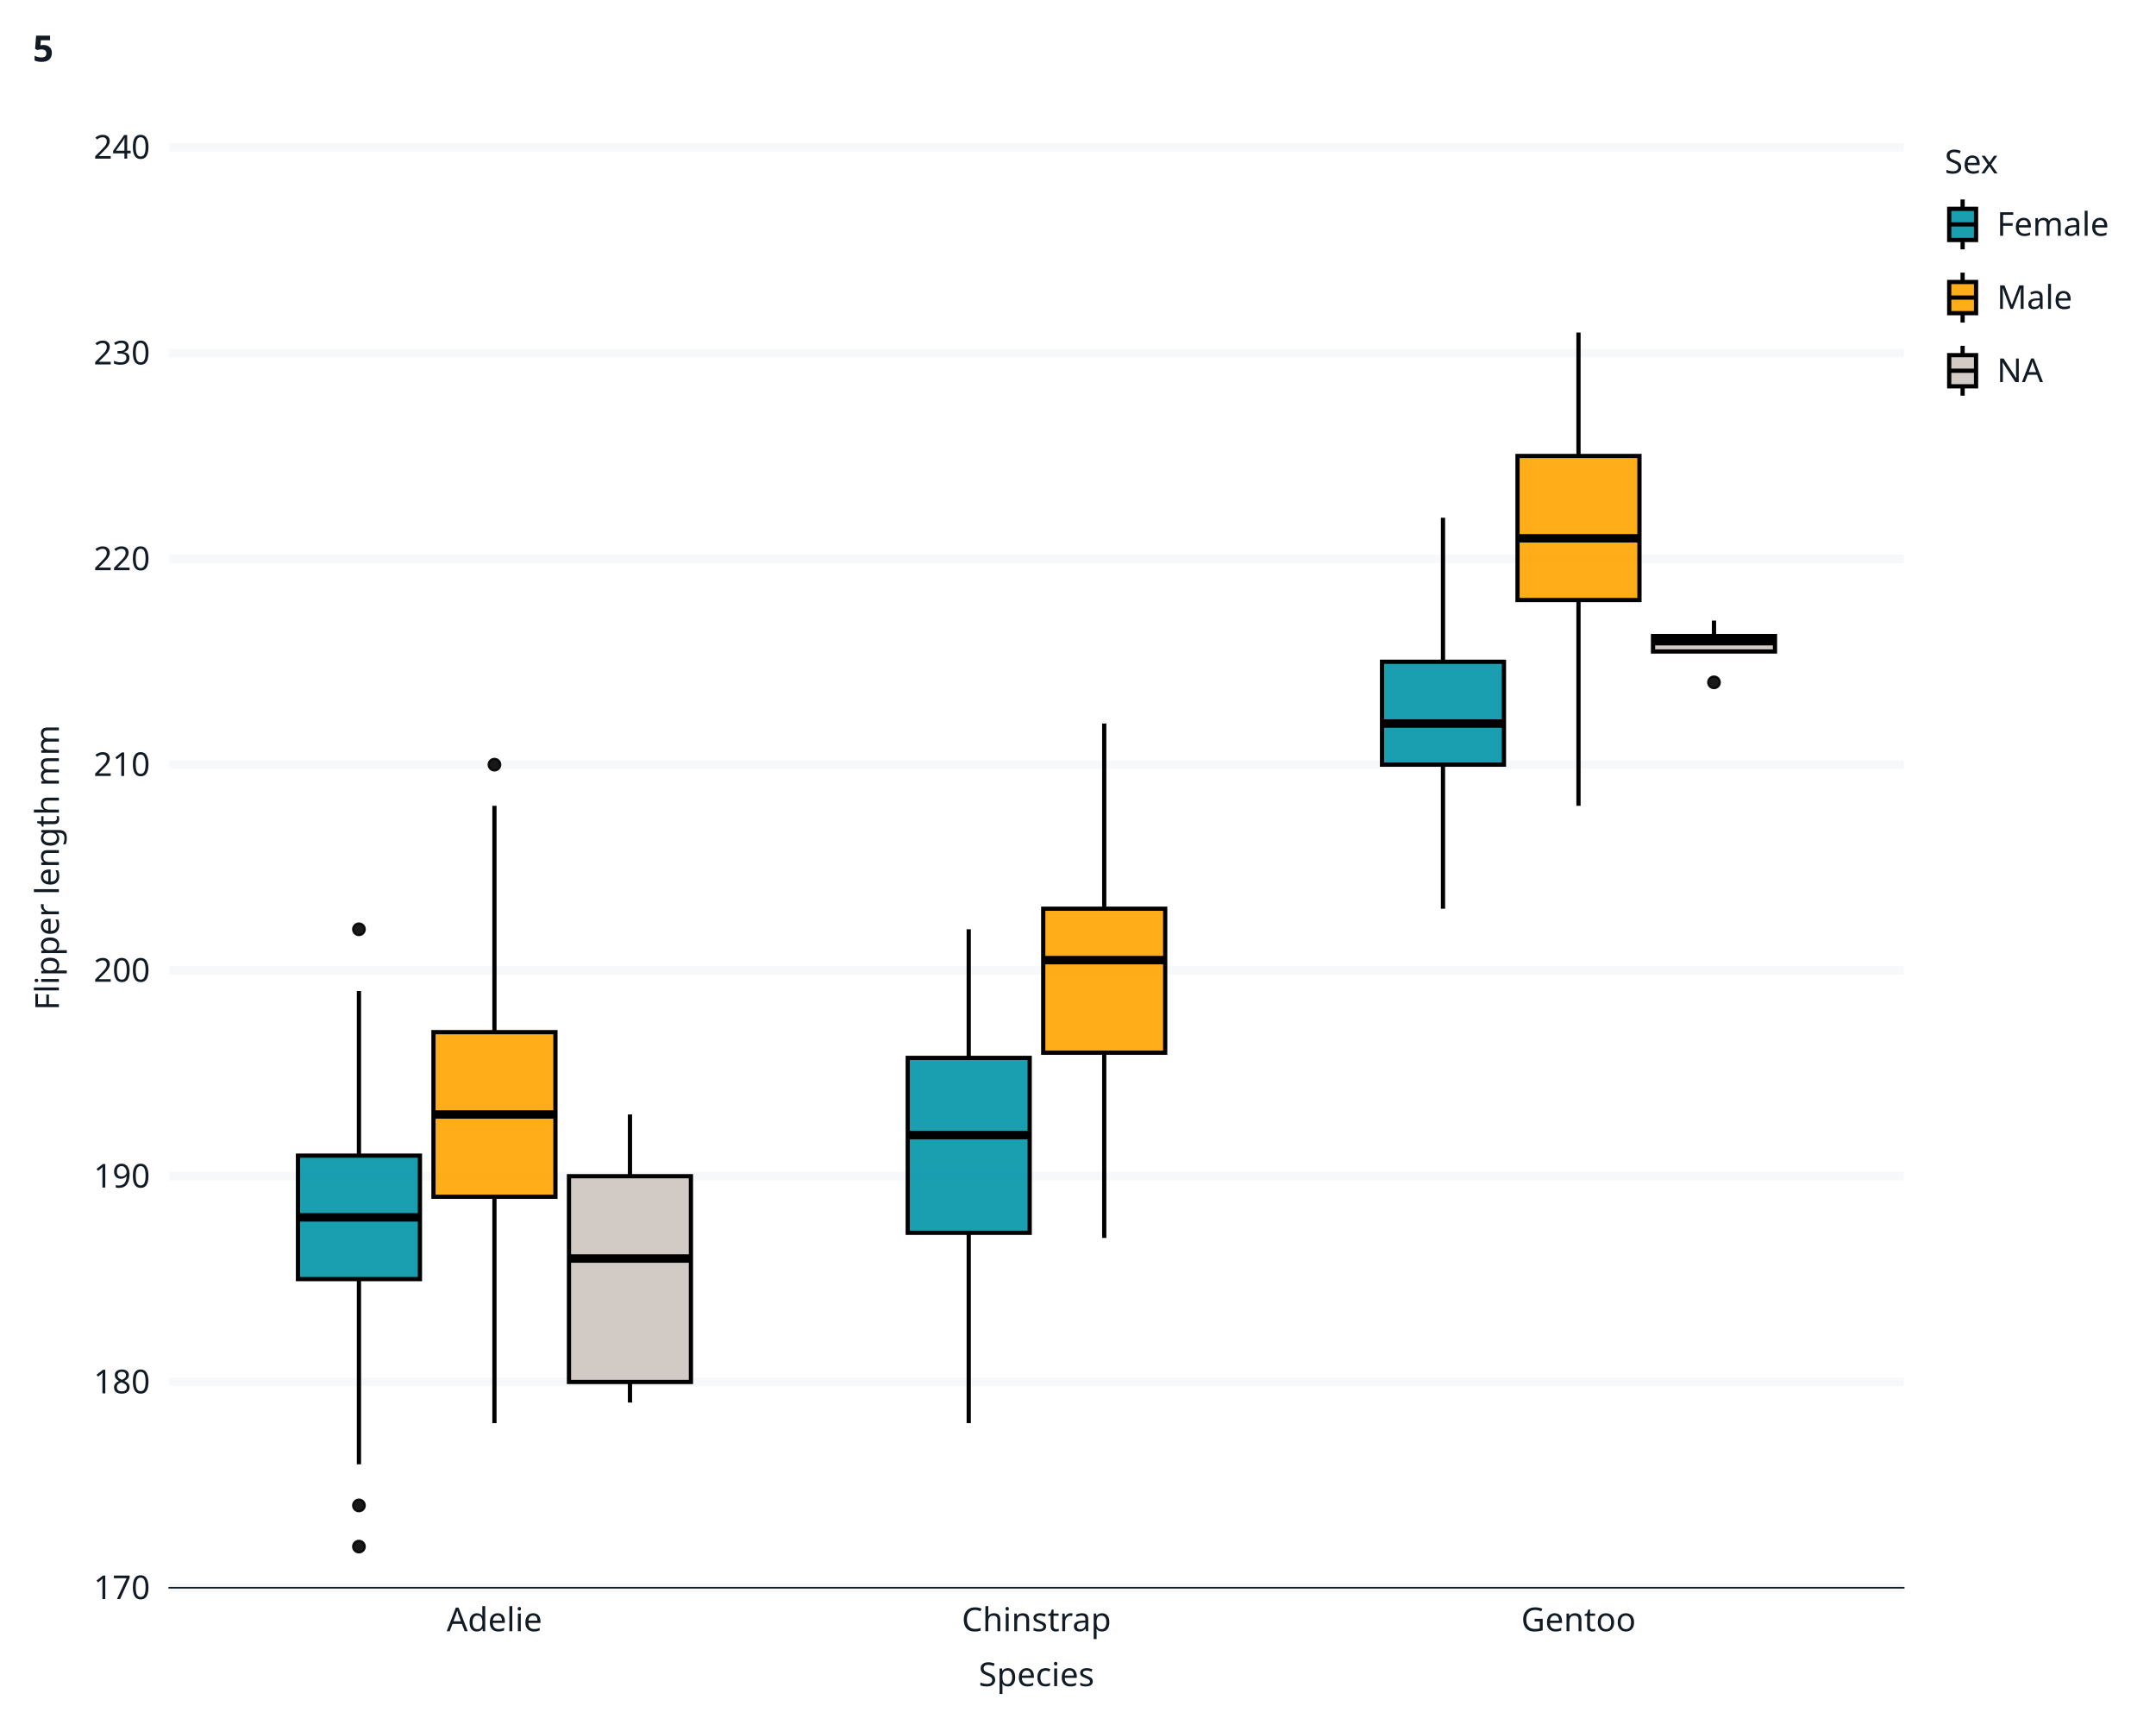
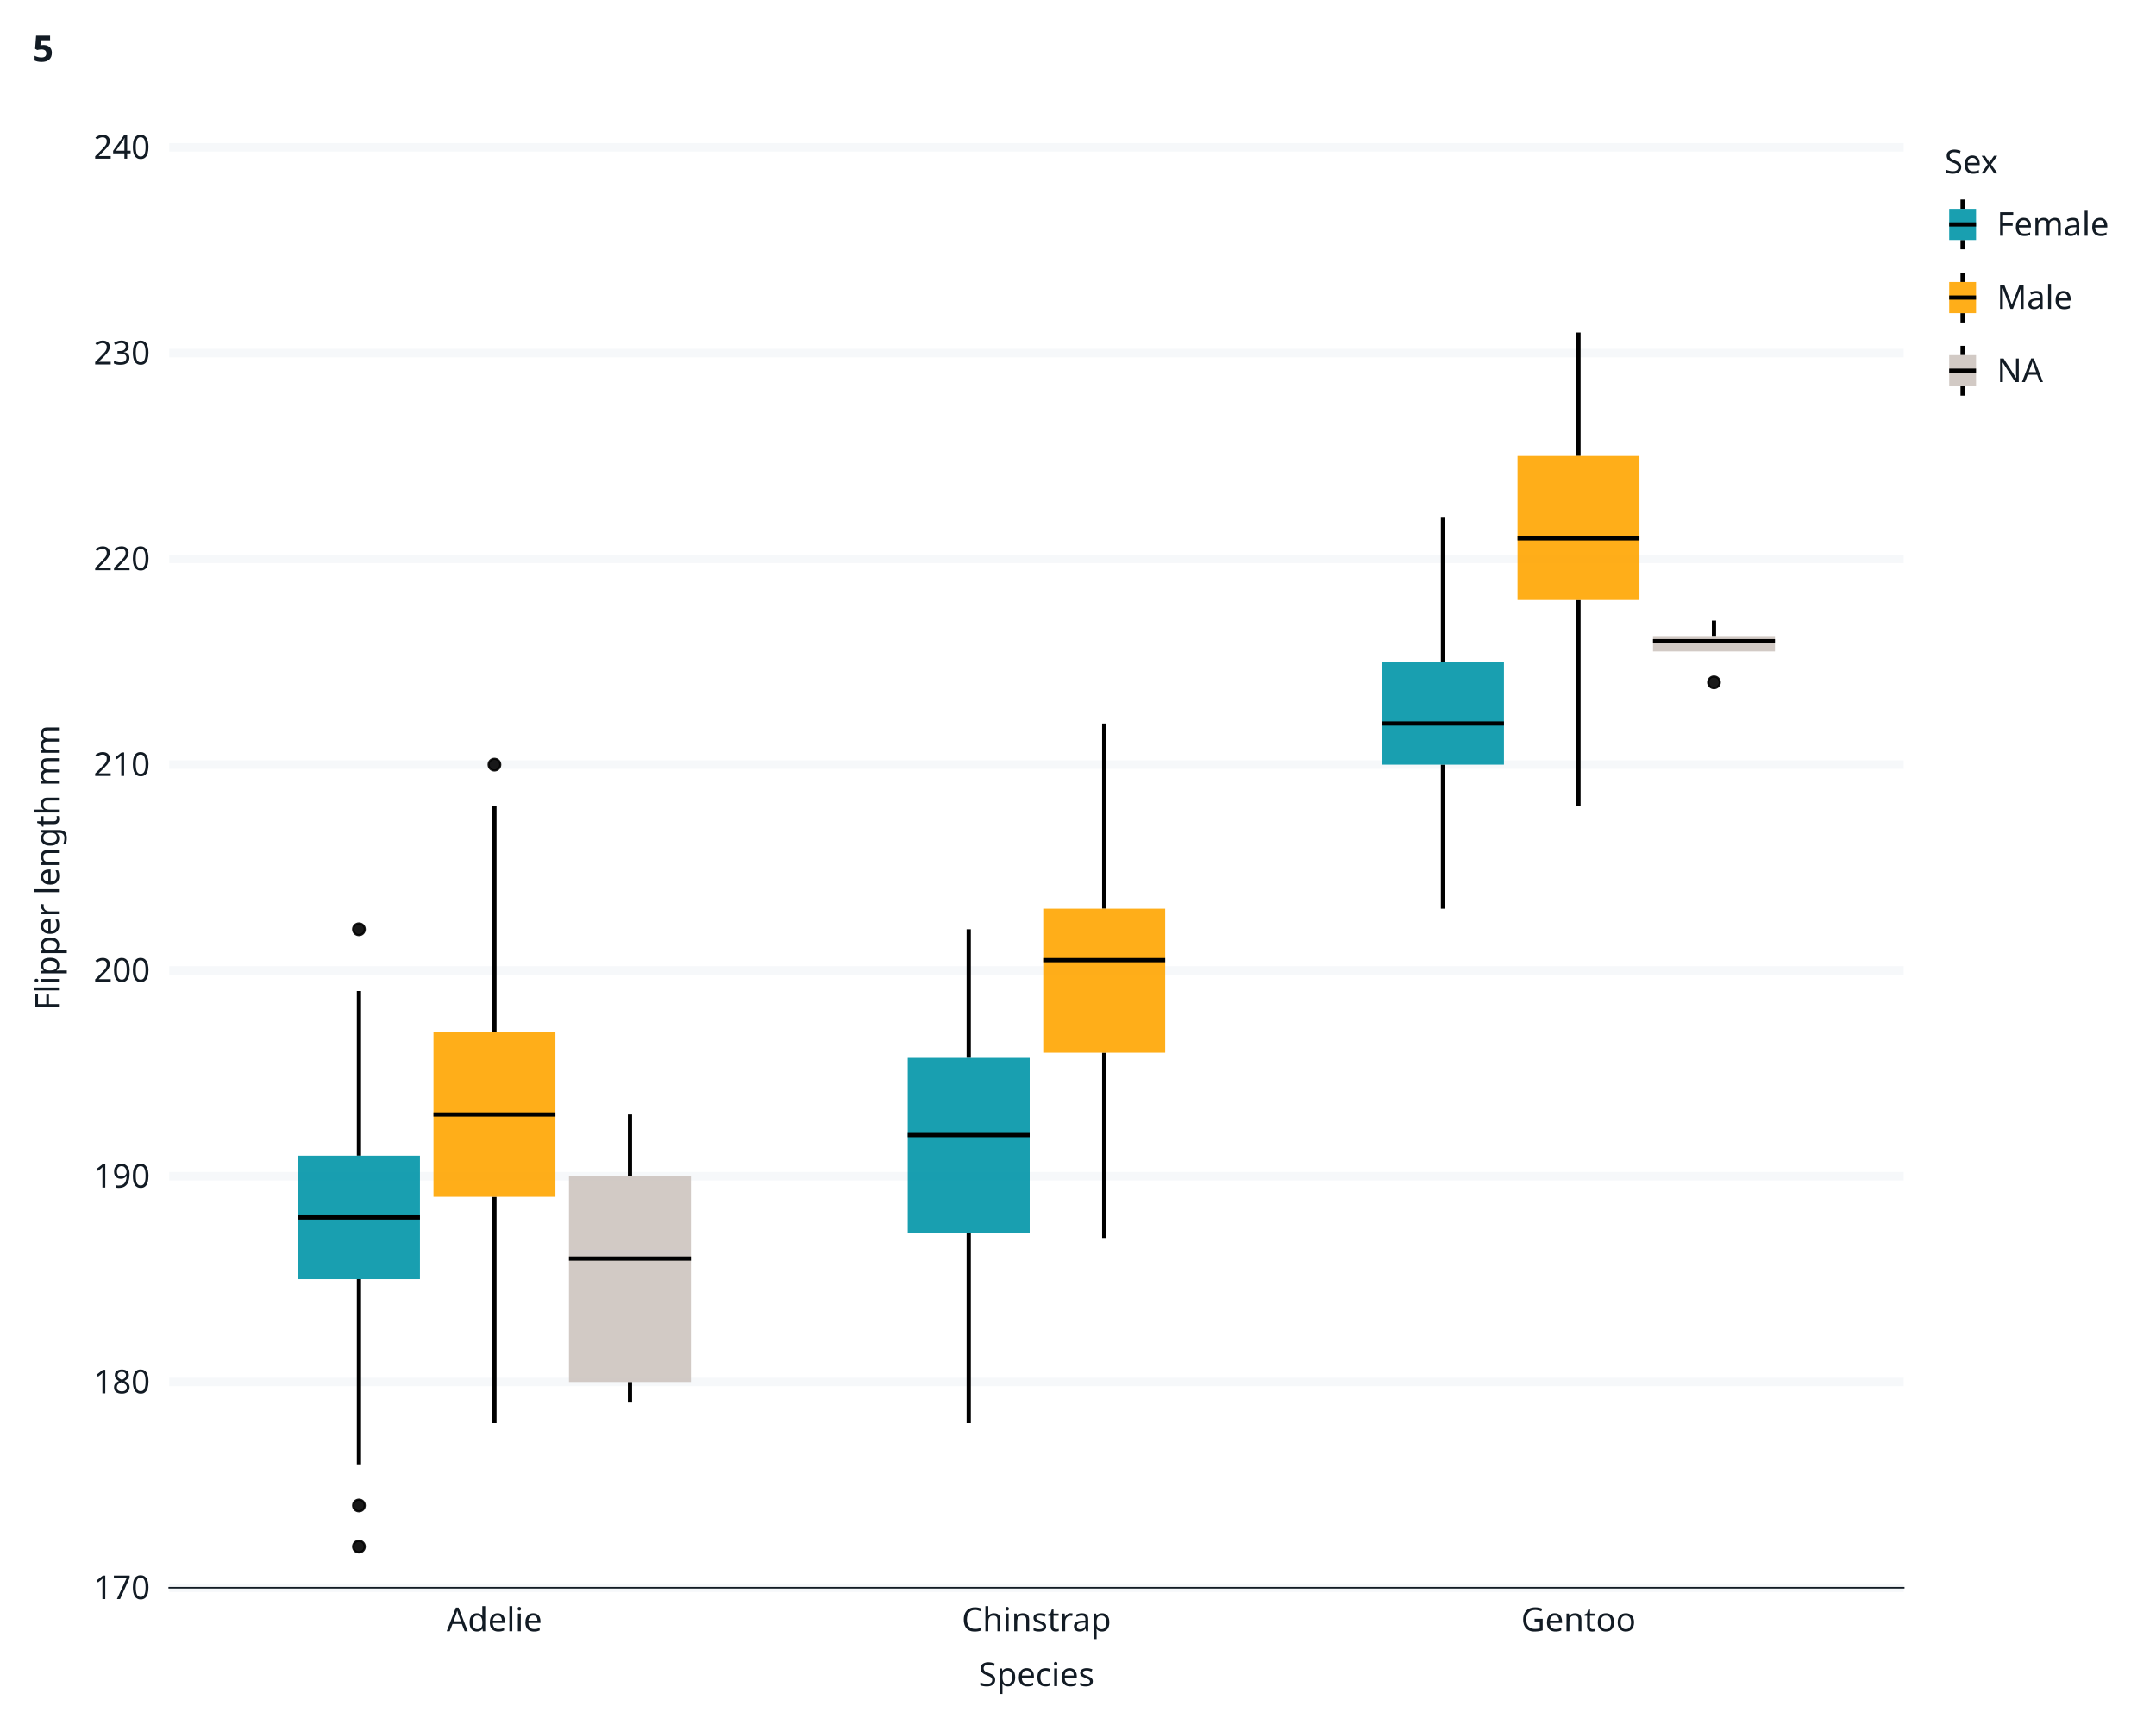
<svg xmlns="http://www.w3.org/2000/svg" class="svglite" data-engine-version="2.0" width="720.00pt" height="576.00pt" viewBox="0 0 720.00 576.00">
  <defs>
    <style type="text/css">
    .svglite line, .svglite polyline, .svglite polygon, .svglite path, .svglite rect, .svglite circle {
      fill: none;
      stroke: #000000;
      stroke-linecap: round;
      stroke-linejoin: round;
      stroke-miterlimit: 10.00;
    }
  </style>
  </defs>
  <rect width="100%" height="100%" style="stroke: none; fill: #FFFFFF;" />
  <defs>
    <clipPath id="cpMC4wMHw3MjAuMDB8MC4wMHw1NzYuMDA=">
      <rect x="0.00" y="0.00" width="720.00" height="576.00" />
    </clipPath>
  </defs>
  <g clip-path="url(#cpMC4wMHw3MjAuMDB8MC4wMHw1NzYuMDA=)">
    <rect x="0.00" y="0.00" width="720.00" height="576.00" style="stroke-width: 1.07; stroke: #FFFFFF; fill: #FFFFFF;" />
    <rect x="56.52" y="49.20" width="579.23" height="480.98" style="stroke-width: 1.07; stroke: #FFFFFF; fill: #FFFFFF;" />
    <polyline points="56.52,530.17 635.75,530.17 " style="stroke-width: 2.84; stroke: #F6F8FA; stroke-linecap: butt;" />
    <polyline points="56.52,461.46 635.75,461.46 " style="stroke-width: 2.84; stroke: #F6F8FA; stroke-linecap: butt;" />
    <polyline points="56.52,392.75 635.75,392.75 " style="stroke-width: 2.84; stroke: #F6F8FA; stroke-linecap: butt;" />
    <polyline points="56.52,324.04 635.75,324.04 " style="stroke-width: 2.84; stroke: #F6F8FA; stroke-linecap: butt;" />
    <polyline points="56.52,255.33 635.75,255.33 " style="stroke-width: 2.84; stroke: #F6F8FA; stroke-linecap: butt;" />
    <polyline points="56.52,186.62 635.75,186.62 " style="stroke-width: 2.84; stroke: #F6F8FA; stroke-linecap: butt;" />
    <polyline points="56.52,117.91 635.75,117.91 " style="stroke-width: 2.84; stroke: #F6F8FA; stroke-linecap: butt;" />
    <polyline points="56.52,49.20 635.75,49.20 " style="stroke-width: 2.84; stroke: #F6F8FA; stroke-linecap: butt;" />
    <polyline points="165.12,530.17 165.12,49.20 " style="stroke-width: 2.84; stroke: none; stroke-linecap: butt;" />
    <polyline points="346.13,530.17 346.13,49.20 " style="stroke-width: 2.84; stroke: none; stroke-linecap: butt;" />
    <polyline points="527.14,530.17 527.14,49.20 " style="stroke-width: 2.84; stroke: none; stroke-linecap: butt;" />
    <circle cx="119.87" cy="502.69" r="1.95" style="stroke-width: 0.71; stroke: #000000; stroke-opacity: 0.90; fill: #000000; fill-opacity: 0.90;" />
    <circle cx="119.87" cy="516.43" r="1.95" style="stroke-width: 0.71; stroke: #000000; stroke-opacity: 0.90; fill: #000000; fill-opacity: 0.90;" />
    <circle cx="119.87" cy="310.30" r="1.95" style="stroke-width: 0.71; stroke: #000000; stroke-opacity: 0.90; fill: #000000; fill-opacity: 0.90;" />
    <line x1="119.87" y1="385.88" x2="119.87" y2="330.91" style="stroke-width: 1.41; stroke-linecap: butt;" />
    <line x1="119.87" y1="427.11" x2="119.87" y2="488.95" style="stroke-width: 1.41; stroke-linecap: butt;" />
-     <polygon points="99.51,385.88 99.51,427.11 140.24,427.11 140.24,385.88 99.51,385.88 " style="stroke-width: 1.41; stroke-linecap: butt; stroke-linejoin: miter; fill: #0095A8; fill-opacity: 0.90;" />
-     <line x1="99.51" y1="406.49" x2="140.24" y2="406.49" style="stroke-width: 2.82; stroke-linecap: butt; stroke-linejoin: miter;" />
+     <polygon points="99.51,385.88 99.51,427.11 140.24,427.11 140.24,385.88 99.51,385.88 " style="stroke-width: 0.00; stroke-linecap: butt; stroke-linejoin: miter; fill: #0095A8; fill-opacity: 0.90;" />
+     <line x1="99.51" y1="406.49" x2="140.24" y2="406.49" style="stroke-width: 1.41; stroke-linecap: butt; stroke-linejoin: miter;" />
    <circle cx="165.12" cy="255.33" r="1.95" style="stroke-width: 0.71; stroke: #000000; stroke-opacity: 0.90; fill: #000000; fill-opacity: 0.90;" />
    <line x1="165.12" y1="344.65" x2="165.12" y2="269.07" style="stroke-width: 1.41; stroke-linecap: butt;" />
    <line x1="165.12" y1="399.62" x2="165.12" y2="475.20" style="stroke-width: 1.41; stroke-linecap: butt;" />
-     <polygon points="144.76,344.65 144.76,399.62 185.49,399.62 185.49,344.65 144.76,344.65 " style="stroke-width: 1.41; stroke-linecap: butt; stroke-linejoin: miter; fill: #FFA600; fill-opacity: 0.90;" />
-     <line x1="144.76" y1="372.14" x2="185.49" y2="372.14" style="stroke-width: 2.82; stroke-linecap: butt; stroke-linejoin: miter;" />
+     <polygon points="144.76,344.65 144.76,399.62 185.49,399.62 185.49,344.65 144.76,344.65 " style="stroke-width: 0.00; stroke-linecap: butt; stroke-linejoin: miter; fill: #FFA600; fill-opacity: 0.90;" />
+     <line x1="144.76" y1="372.14" x2="185.49" y2="372.14" style="stroke-width: 1.41; stroke-linecap: butt; stroke-linejoin: miter;" />
    <line x1="210.38" y1="392.75" x2="210.38" y2="372.14" style="stroke-width: 1.41; stroke-linecap: butt;" />
    <line x1="210.38" y1="461.46" x2="210.38" y2="468.33" style="stroke-width: 1.41; stroke-linecap: butt;" />
-     <polygon points="190.01,392.75 190.01,461.46 230.74,461.46 230.74,392.75 190.01,392.75 " style="stroke-width: 1.41; stroke-linecap: butt; stroke-linejoin: miter; fill: #CDC5BF; fill-opacity: 0.90;" />
-     <line x1="190.01" y1="420.24" x2="230.74" y2="420.24" style="stroke-width: 2.82; stroke-linecap: butt; stroke-linejoin: miter;" />
+     <polygon points="190.01,392.75 190.01,461.46 230.74,461.46 230.74,392.75 190.01,392.75 " style="stroke-width: 0.00; stroke-linecap: butt; stroke-linejoin: miter; fill: #CDC5BF; fill-opacity: 0.90;" />
+     <line x1="190.01" y1="420.24" x2="230.74" y2="420.24" style="stroke-width: 1.41; stroke-linecap: butt; stroke-linejoin: miter;" />
    <line x1="323.51" y1="353.24" x2="323.51" y2="310.30" style="stroke-width: 1.41; stroke-linecap: butt;" />
    <line x1="323.51" y1="411.65" x2="323.51" y2="475.20" style="stroke-width: 1.41; stroke-linecap: butt;" />
-     <polygon points="303.14,353.24 303.14,411.65 343.87,411.65 343.87,353.24 303.14,353.24 " style="stroke-width: 1.41; stroke-linecap: butt; stroke-linejoin: miter; fill: #0095A8; fill-opacity: 0.90;" />
-     <line x1="303.14" y1="379.01" x2="343.87" y2="379.01" style="stroke-width: 2.82; stroke-linecap: butt; stroke-linejoin: miter;" />
+     <polygon points="303.14,353.24 303.14,411.65 343.87,411.65 343.87,353.24 303.14,353.24 " style="stroke-width: 0.00; stroke-linecap: butt; stroke-linejoin: miter; fill: #0095A8; fill-opacity: 0.90;" />
+     <line x1="303.14" y1="379.01" x2="343.87" y2="379.01" style="stroke-width: 1.41; stroke-linecap: butt; stroke-linejoin: miter;" />
    <line x1="368.76" y1="303.43" x2="368.76" y2="241.59" style="stroke-width: 1.41; stroke-linecap: butt;" />
    <line x1="368.76" y1="351.52" x2="368.76" y2="413.36" style="stroke-width: 1.41; stroke-linecap: butt;" />
-     <polygon points="348.39,303.43 348.39,351.52 389.12,351.52 389.12,303.43 348.39,303.43 " style="stroke-width: 1.41; stroke-linecap: butt; stroke-linejoin: miter; fill: #FFA600; fill-opacity: 0.90;" />
-     <line x1="348.39" y1="320.60" x2="389.12" y2="320.60" style="stroke-width: 2.82; stroke-linecap: butt; stroke-linejoin: miter;" />
+     <polygon points="348.39,303.43 348.39,351.52 389.12,351.52 389.12,303.43 348.39,303.43 " style="stroke-width: 0.00; stroke-linecap: butt; stroke-linejoin: miter; fill: #FFA600; fill-opacity: 0.90;" />
+     <line x1="348.39" y1="320.60" x2="389.12" y2="320.60" style="stroke-width: 1.41; stroke-linecap: butt; stroke-linejoin: miter;" />
    <line x1="481.89" y1="220.97" x2="481.89" y2="172.88" style="stroke-width: 1.41; stroke-linecap: butt;" />
    <line x1="481.89" y1="255.33" x2="481.89" y2="303.43" style="stroke-width: 1.41; stroke-linecap: butt;" />
-     <polygon points="461.53,220.97 461.53,255.33 502.25,255.33 502.25,220.97 461.53,220.97 " style="stroke-width: 1.41; stroke-linecap: butt; stroke-linejoin: miter; fill: #0095A8; fill-opacity: 0.90;" />
-     <line x1="461.53" y1="241.59" x2="502.25" y2="241.59" style="stroke-width: 2.82; stroke-linecap: butt; stroke-linejoin: miter;" />
+     <polygon points="461.53,220.97 461.53,255.33 502.25,255.33 502.25,220.97 461.53,220.97 " style="stroke-width: 0.00; stroke-linecap: butt; stroke-linejoin: miter; fill: #0095A8; fill-opacity: 0.90;" />
+     <line x1="461.53" y1="241.59" x2="502.25" y2="241.59" style="stroke-width: 1.41; stroke-linecap: butt; stroke-linejoin: miter;" />
    <line x1="527.14" y1="152.26" x2="527.14" y2="111.04" style="stroke-width: 1.41; stroke-linecap: butt;" />
    <line x1="527.14" y1="200.36" x2="527.14" y2="269.07" style="stroke-width: 1.41; stroke-linecap: butt;" />
-     <polygon points="506.78,152.26 506.78,200.36 547.50,200.36 547.50,152.26 506.78,152.26 " style="stroke-width: 1.41; stroke-linecap: butt; stroke-linejoin: miter; fill: #FFA600; fill-opacity: 0.90;" />
-     <line x1="506.78" y1="179.75" x2="547.50" y2="179.75" style="stroke-width: 2.82; stroke-linecap: butt; stroke-linejoin: miter;" />
+     <polygon points="506.78,152.26 506.78,200.36 547.50,200.36 547.50,152.26 506.78,152.26 " style="stroke-width: 0.00; stroke-linecap: butt; stroke-linejoin: miter; fill: #FFA600; fill-opacity: 0.90;" />
+     <line x1="506.78" y1="179.75" x2="547.50" y2="179.75" style="stroke-width: 1.41; stroke-linecap: butt; stroke-linejoin: miter;" />
    <circle cx="572.39" cy="227.84" r="1.95" style="stroke-width: 0.71; stroke: #000000; stroke-opacity: 0.90; fill: #000000; fill-opacity: 0.90;" />
    <line x1="572.39" y1="212.38" x2="572.39" y2="207.23" style="stroke-width: 1.41; stroke-linecap: butt;" />
    <line x1="572.39" y1="217.54" x2="572.39" y2="217.54" style="stroke-width: 1.41; stroke-linecap: butt;" />
-     <polygon points="552.03,212.38 552.03,217.54 592.76,217.54 592.76,212.38 552.03,212.38 " style="stroke-width: 1.41; stroke-linecap: butt; stroke-linejoin: miter; fill: #CDC5BF; fill-opacity: 0.90;" />
-     <line x1="552.03" y1="214.10" x2="592.76" y2="214.10" style="stroke-width: 2.82; stroke-linecap: butt; stroke-linejoin: miter;" />
+     <polygon points="552.03,212.38 552.03,217.54 592.76,217.54 592.76,212.38 552.03,212.38 " style="stroke-width: 0.00; stroke-linecap: butt; stroke-linejoin: miter; fill: #CDC5BF; fill-opacity: 0.90;" />
+     <line x1="552.03" y1="214.10" x2="592.76" y2="214.10" style="stroke-width: 1.41; stroke-linecap: butt; stroke-linejoin: miter;" />
    <polyline points="56.52,530.17 56.52,49.20 " style="stroke-width: 0.53; stroke: none; stroke-linecap: square;" />
    <text x="50.13" y="533.96" text-anchor="end" style="font-size: 11.00px; fill: #121B24; font-family: sans;" textLength="18.35px" lengthAdjust="spacingAndGlyphs">170</text>
    <text x="50.13" y="465.25" text-anchor="end" style="font-size: 11.00px; fill: #121B24; font-family: sans;" textLength="18.35px" lengthAdjust="spacingAndGlyphs">180</text>
    <text x="50.13" y="396.54" text-anchor="end" style="font-size: 11.00px; fill: #121B24; font-family: sans;" textLength="18.35px" lengthAdjust="spacingAndGlyphs">190</text>
    <text x="50.13" y="327.83" text-anchor="end" style="font-size: 11.00px; fill: #121B24; font-family: sans;" textLength="18.35px" lengthAdjust="spacingAndGlyphs">200</text>
    <text x="50.13" y="259.11" text-anchor="end" style="font-size: 11.00px; fill: #121B24; font-family: sans;" textLength="18.35px" lengthAdjust="spacingAndGlyphs">210</text>
    <text x="50.13" y="190.40" text-anchor="end" style="font-size: 11.00px; fill: #121B24; font-family: sans;" textLength="18.35px" lengthAdjust="spacingAndGlyphs">220</text>
    <text x="50.13" y="121.69" text-anchor="end" style="font-size: 11.00px; fill: #121B24; font-family: sans;" textLength="18.35px" lengthAdjust="spacingAndGlyphs">230</text>
    <text x="50.13" y="52.98" text-anchor="end" style="font-size: 11.00px; fill: #121B24; font-family: sans;" textLength="18.35px" lengthAdjust="spacingAndGlyphs">240</text>
    <polyline points="52.87,530.17 56.52,530.17 " style="stroke-width: 0.53; stroke: none; stroke-linecap: butt;" />
    <polyline points="52.87,461.46 56.52,461.46 " style="stroke-width: 0.53; stroke: none; stroke-linecap: butt;" />
    <polyline points="52.87,392.75 56.52,392.75 " style="stroke-width: 0.53; stroke: none; stroke-linecap: butt;" />
    <polyline points="52.87,324.04 56.52,324.04 " style="stroke-width: 0.53; stroke: none; stroke-linecap: butt;" />
    <polyline points="52.87,255.33 56.52,255.33 " style="stroke-width: 0.53; stroke: none; stroke-linecap: butt;" />
    <polyline points="52.87,186.62 56.52,186.62 " style="stroke-width: 0.53; stroke: none; stroke-linecap: butt;" />
    <polyline points="52.87,117.91 56.52,117.91 " style="stroke-width: 0.53; stroke: none; stroke-linecap: butt;" />
    <polyline points="52.87,49.20 56.52,49.20 " style="stroke-width: 0.53; stroke: none; stroke-linecap: butt;" />
    <polyline points="56.52,530.17 635.75,530.17 " style="stroke-width: 0.53; stroke: #121B24; stroke-linecap: square;" />
    <polyline points="165.12,533.83 165.12,530.17 " style="stroke-width: 0.53; stroke: none; stroke-linecap: butt;" />
    <polyline points="346.13,533.83 346.13,530.17 " style="stroke-width: 0.53; stroke: none; stroke-linecap: butt;" />
    <polyline points="527.14,533.83 527.14,530.17 " style="stroke-width: 0.53; stroke: none; stroke-linecap: butt;" />
    <text x="165.12" y="544.68" text-anchor="middle" style="font-size: 11.00px; fill: #121B24; font-family: sans;" textLength="30.58px" lengthAdjust="spacingAndGlyphs">Adelie</text>
    <text x="346.13" y="544.68" text-anchor="middle" style="font-size: 11.00px; fill: #121B24; font-family: sans;" textLength="47.08px" lengthAdjust="spacingAndGlyphs">Chinstrap</text>
    <text x="527.14" y="544.68" text-anchor="middle" style="font-size: 11.00px; fill: #121B24; font-family: sans;" textLength="36.09px" lengthAdjust="spacingAndGlyphs">Gentoo</text>
    <text x="346.13" y="563.02" text-anchor="middle" style="font-size: 11.00px; fill: #121B24; font-family: sans;" textLength="39.14px" lengthAdjust="spacingAndGlyphs">Species</text>
    <text transform="translate(19.67,289.68) rotate(-90)" text-anchor="middle" style="font-size: 11.00px; fill: #121B24; font-family: sans;" textLength="88.04px" lengthAdjust="spacingAndGlyphs">Flipper length mm</text>
    <rect x="641.23" y="49.20" width="56.86" height="93.22" style="stroke-width: 1.07; stroke: #FFFFFF; fill: #FFFFFF;" />
    <text x="649.44" y="57.91" style="font-size: 11.00px; fill: #121B24; font-family: sans;" textLength="18.96px" lengthAdjust="spacingAndGlyphs">Sex</text>
    <rect x="649.44" y="64.53" width="11.96" height="20.81" style="stroke-width: 1.07; stroke: #FFFFFF; fill: #FFFFFF;" />
    <polyline points="655.42,83.26 655.42,80.14 " style="stroke-width: 1.41; stroke-linecap: butt; stroke-linejoin: miter;" />
    <polyline points="655.42,69.73 655.42,66.61 " style="stroke-width: 1.41; stroke-linecap: butt; stroke-linejoin: miter;" />
-     <rect x="650.94" y="69.73" width="8.97" height="10.41" style="stroke-width: 1.41; stroke-linecap: butt; stroke-linejoin: miter; fill: #0095A8; fill-opacity: 0.90;" />
+     <rect x="650.94" y="69.73" width="8.97" height="10.41" style="stroke-width: 0.00; stroke-linecap: butt; stroke-linejoin: miter; fill: #0095A8; fill-opacity: 0.90;" />
    <polyline points="650.94,74.93 659.90,74.93 " style="stroke-width: 1.41; stroke-linecap: butt; stroke-linejoin: miter;" />
    <polyline points="655.42,83.26 655.42,83.26 " style="stroke-width: 1.41; stroke-linecap: butt; stroke-linejoin: miter;" />
    <polyline points="655.42,66.61 655.42,66.61 " style="stroke-width: 1.41; stroke-linecap: butt; stroke-linejoin: miter;" />
    <rect x="649.44" y="88.96" width="11.96" height="20.81" style="stroke-width: 1.07; stroke: #FFFFFF; fill: #FFFFFF;" />
    <polyline points="655.42,107.69 655.42,104.57 " style="stroke-width: 1.41; stroke-linecap: butt; stroke-linejoin: miter;" />
    <polyline points="655.42,94.16 655.42,91.04 " style="stroke-width: 1.41; stroke-linecap: butt; stroke-linejoin: miter;" />
-     <rect x="650.94" y="94.16" width="8.97" height="10.41" style="stroke-width: 1.41; stroke-linecap: butt; stroke-linejoin: miter; fill: #FFA600; fill-opacity: 0.90;" />
+     <rect x="650.94" y="94.16" width="8.97" height="10.41" style="stroke-width: 0.00; stroke-linecap: butt; stroke-linejoin: miter; fill: #FFA600; fill-opacity: 0.90;" />
    <polyline points="650.94,99.36 659.90,99.36 " style="stroke-width: 1.41; stroke-linecap: butt; stroke-linejoin: miter;" />
    <polyline points="655.42,107.69 655.42,107.69 " style="stroke-width: 1.41; stroke-linecap: butt; stroke-linejoin: miter;" />
    <polyline points="655.42,91.04 655.42,91.04 " style="stroke-width: 1.41; stroke-linecap: butt; stroke-linejoin: miter;" />
    <rect x="649.44" y="113.39" width="11.96" height="20.81" style="stroke-width: 1.07; stroke: #FFFFFF; fill: #FFFFFF;" />
    <polyline points="655.42,132.12 655.42,129.00 " style="stroke-width: 1.41; stroke-linecap: butt; stroke-linejoin: miter;" />
    <polyline points="655.42,118.59 655.42,115.47 " style="stroke-width: 1.41; stroke-linecap: butt; stroke-linejoin: miter;" />
-     <rect x="650.94" y="118.59" width="8.97" height="10.41" style="stroke-width: 1.41; stroke-linecap: butt; stroke-linejoin: miter; fill: #CDC5BF; fill-opacity: 0.90;" />
+     <rect x="650.94" y="118.59" width="8.97" height="10.41" style="stroke-width: 0.00; stroke-linecap: butt; stroke-linejoin: miter; fill: #CDC5BF; fill-opacity: 0.90;" />
    <polyline points="650.94,123.79 659.90,123.79 " style="stroke-width: 1.41; stroke-linecap: butt; stroke-linejoin: miter;" />
    <polyline points="655.42,132.12 655.42,132.12 " style="stroke-width: 1.41; stroke-linecap: butt; stroke-linejoin: miter;" />
    <polyline points="655.42,115.47 655.42,115.47 " style="stroke-width: 1.41; stroke-linecap: butt; stroke-linejoin: miter;" />
    <text x="666.88" y="78.72" style="font-size: 11.00px; fill: #121B24; font-family: sans;" textLength="36.68px" lengthAdjust="spacingAndGlyphs">Female</text>
    <text x="666.88" y="103.15" style="font-size: 11.00px; fill: #121B24; font-family: sans;" textLength="23.85px" lengthAdjust="spacingAndGlyphs">Male</text>
    <text x="666.88" y="127.58" style="font-size: 11.00px; fill: #121B24; font-family: sans;" textLength="15.29px" lengthAdjust="spacingAndGlyphs">NA</text>
    <text x="10.96" y="20.54" style="font-size: 12.10px; font-weight: bold; fill: #121B24; font-family: sans;" textLength="6.73px" lengthAdjust="spacingAndGlyphs">5</text>
  </g>
</svg>
